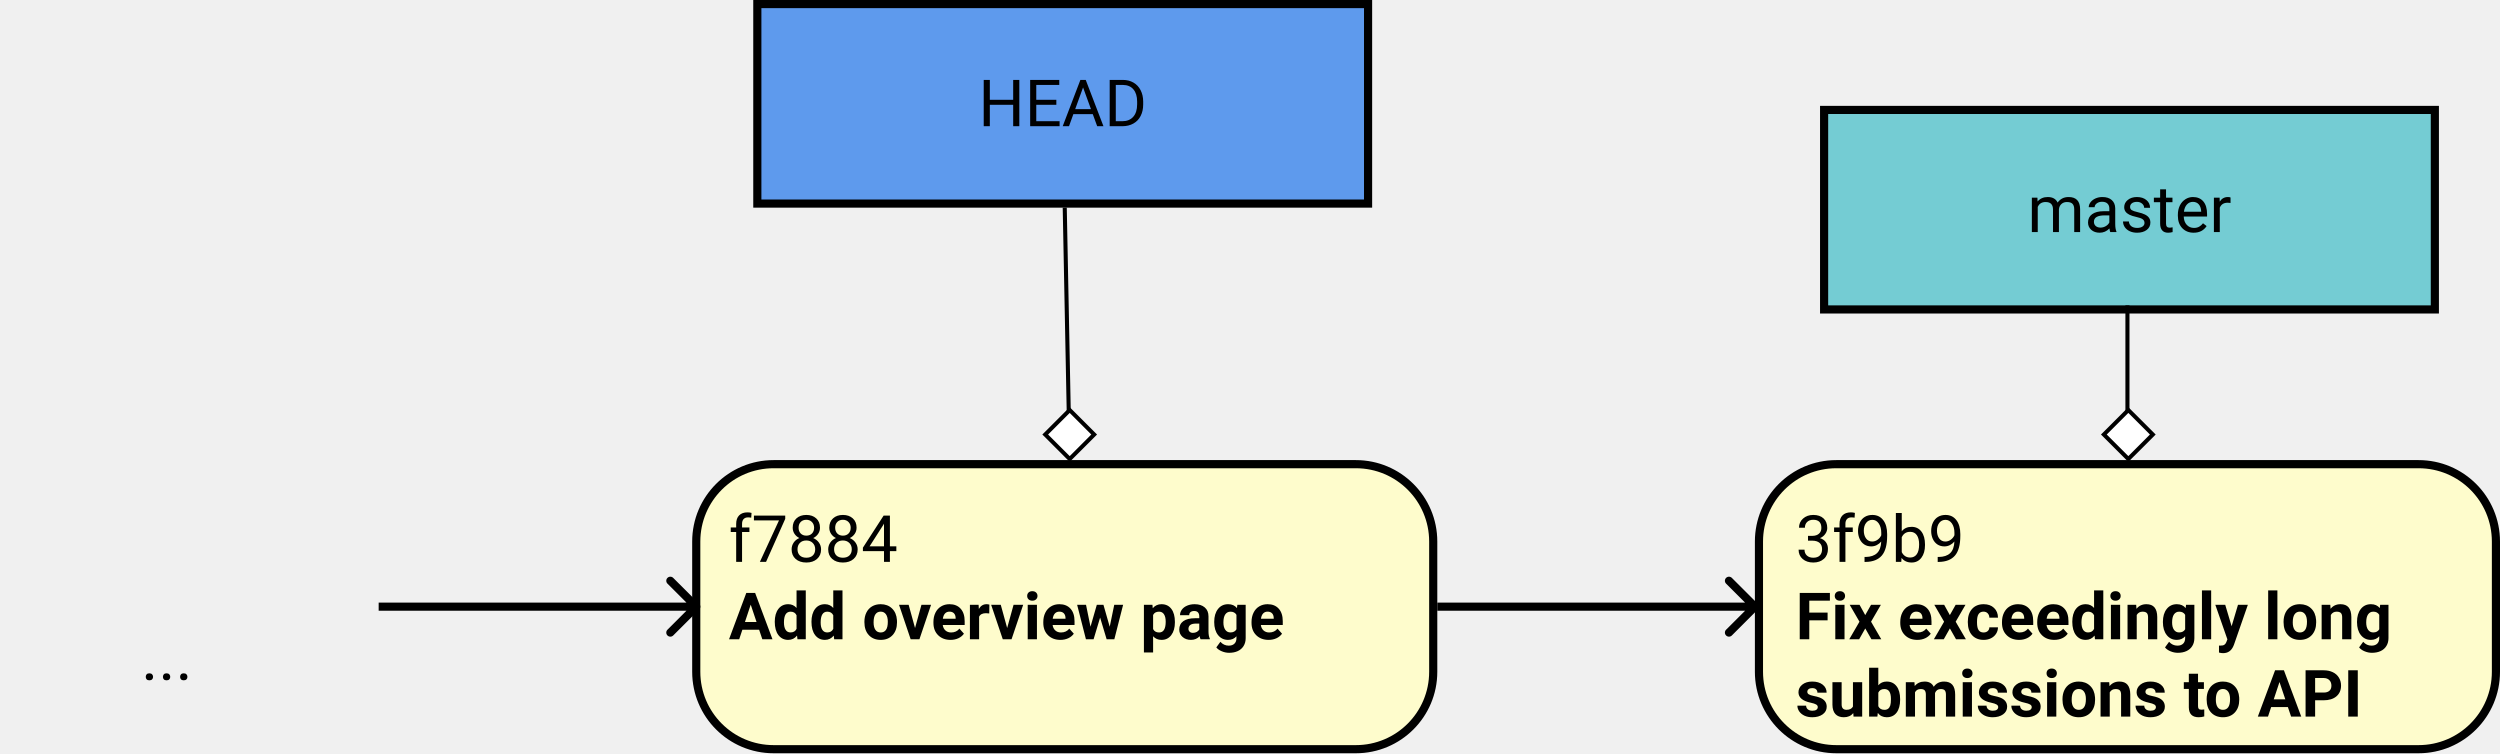
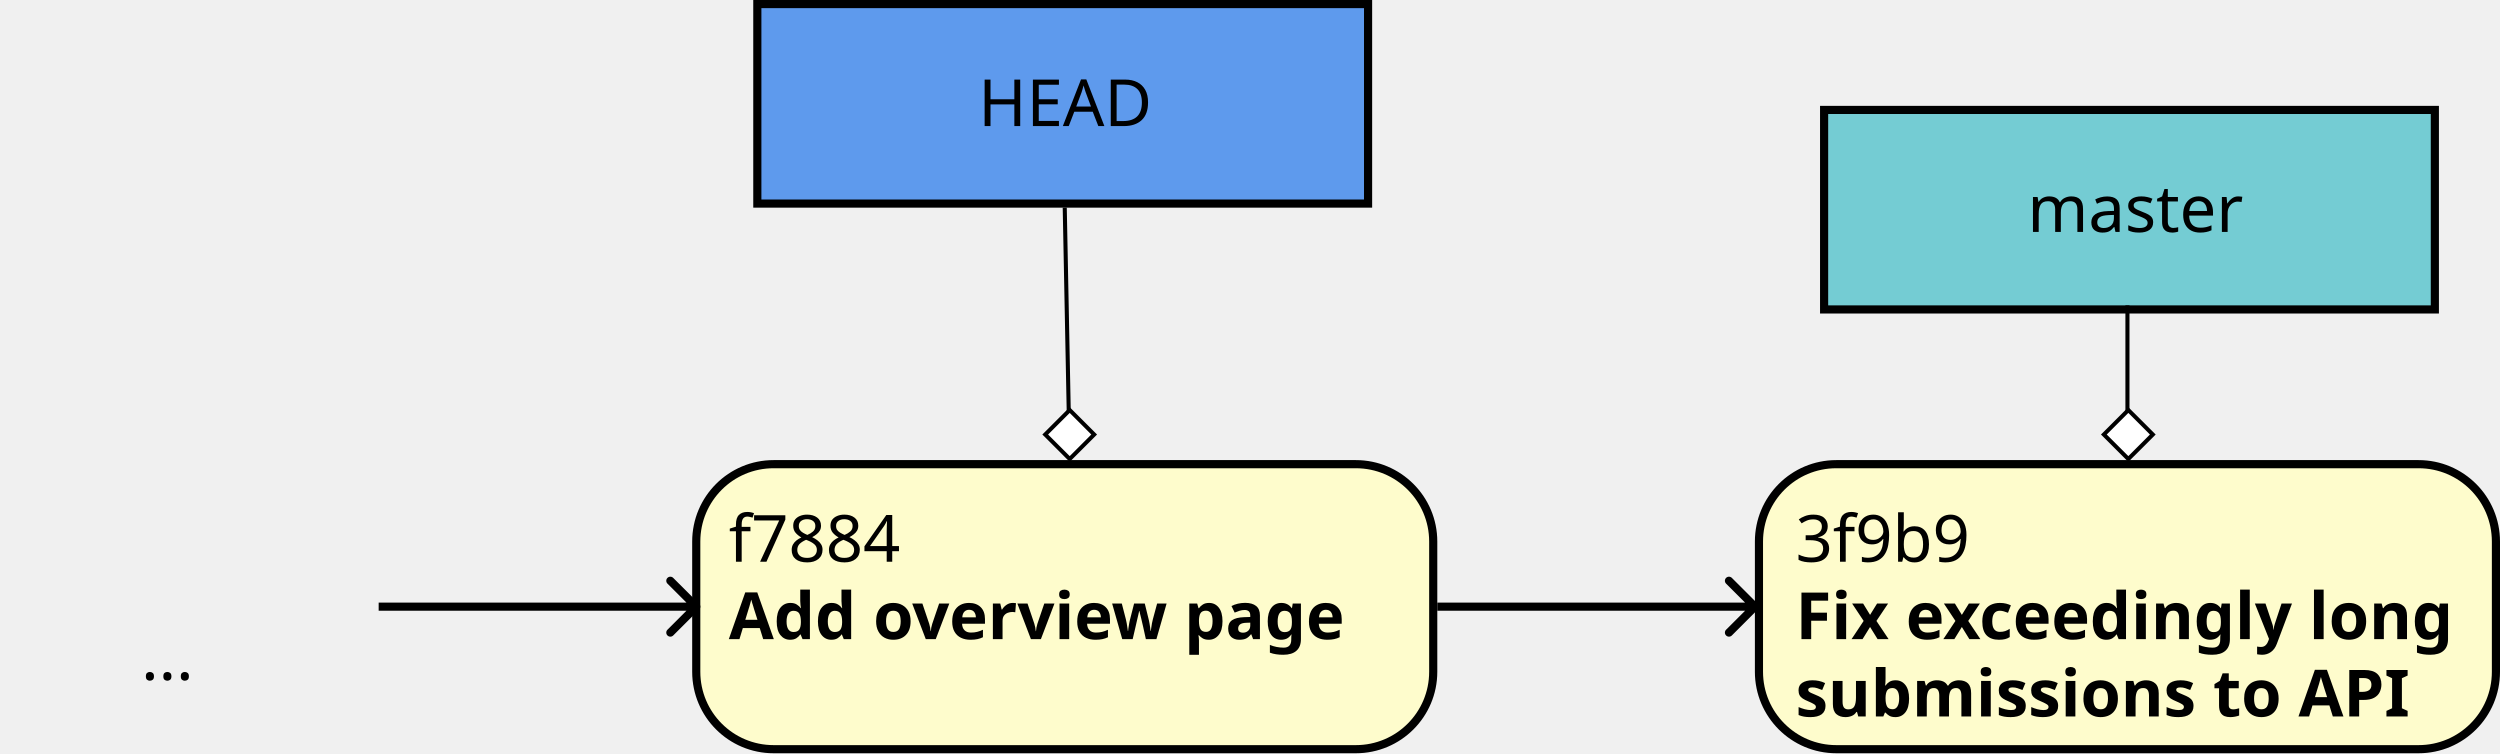
<svg xmlns="http://www.w3.org/2000/svg" width="614" height="185" viewBox="0 0 614 185" fill="none">
  <rect x="171" y="114" width="181" height="70" rx="19" fill="#FEFCCC" stroke="black" stroke-width="2" />
  <rect x="432" y="114" width="181" height="70" rx="19" fill="#FEFCCC" stroke="black" stroke-width="2" />
-   <path d="M180.805 138V130.664H179.469V129.547H180.805V128.68C180.805 127.773 181.047 127.073 181.531 126.578C182.016 126.083 182.701 125.836 183.586 125.836C183.919 125.836 184.25 125.88 184.578 125.969L184.5 127.141C184.255 127.094 183.995 127.07 183.719 127.07C183.25 127.07 182.888 127.208 182.633 127.484C182.378 127.755 182.25 128.146 182.25 128.656V129.547H184.055V130.664H182.25V138H180.805ZM192.852 127.438L188.141 138H186.625L191.32 127.812H185.164V126.625H192.852V127.438ZM201.391 129.594C201.391 130.161 201.24 130.667 200.938 131.109C200.641 131.552 200.237 131.898 199.727 132.148C200.32 132.404 200.789 132.776 201.133 133.266C201.482 133.755 201.656 134.31 201.656 134.93C201.656 135.914 201.323 136.698 200.656 137.281C199.995 137.865 199.122 138.156 198.039 138.156C196.945 138.156 196.068 137.865 195.406 137.281C194.75 136.693 194.422 135.909 194.422 134.93C194.422 134.315 194.589 133.76 194.922 133.266C195.26 132.771 195.727 132.396 196.32 132.141C195.815 131.891 195.417 131.544 195.125 131.102C194.833 130.659 194.688 130.156 194.688 129.594C194.688 128.635 194.995 127.875 195.609 127.312C196.224 126.75 197.034 126.469 198.039 126.469C199.039 126.469 199.846 126.75 200.461 127.312C201.081 127.875 201.391 128.635 201.391 129.594ZM200.211 134.898C200.211 134.263 200.008 133.745 199.602 133.344C199.201 132.943 198.674 132.742 198.023 132.742C197.372 132.742 196.849 132.94 196.453 133.336C196.062 133.732 195.867 134.253 195.867 134.898C195.867 135.544 196.057 136.052 196.438 136.422C196.823 136.792 197.357 136.977 198.039 136.977C198.716 136.977 199.247 136.792 199.633 136.422C200.018 136.047 200.211 135.539 200.211 134.898ZM198.039 127.656C197.471 127.656 197.01 127.833 196.656 128.188C196.307 128.536 196.133 129.013 196.133 129.617C196.133 130.195 196.305 130.664 196.648 131.023C196.997 131.378 197.461 131.555 198.039 131.555C198.617 131.555 199.078 131.378 199.422 131.023C199.771 130.664 199.945 130.195 199.945 129.617C199.945 129.039 199.766 128.568 199.406 128.203C199.047 127.839 198.591 127.656 198.039 127.656ZM210.375 129.594C210.375 130.161 210.224 130.667 209.922 131.109C209.625 131.552 209.221 131.898 208.711 132.148C209.305 132.404 209.773 132.776 210.117 133.266C210.466 133.755 210.641 134.31 210.641 134.93C210.641 135.914 210.307 136.698 209.641 137.281C208.979 137.865 208.107 138.156 207.023 138.156C205.93 138.156 205.052 137.865 204.391 137.281C203.734 136.693 203.406 135.909 203.406 134.93C203.406 134.315 203.573 133.76 203.906 133.266C204.245 132.771 204.711 132.396 205.305 132.141C204.799 131.891 204.401 131.544 204.109 131.102C203.818 130.659 203.672 130.156 203.672 129.594C203.672 128.635 203.979 127.875 204.594 127.312C205.208 126.75 206.018 126.469 207.023 126.469C208.023 126.469 208.831 126.75 209.445 127.312C210.065 127.875 210.375 128.635 210.375 129.594ZM209.195 134.898C209.195 134.263 208.992 133.745 208.586 133.344C208.185 132.943 207.659 132.742 207.008 132.742C206.357 132.742 205.833 132.94 205.438 133.336C205.047 133.732 204.852 134.253 204.852 134.898C204.852 135.544 205.042 136.052 205.422 136.422C205.807 136.792 206.341 136.977 207.023 136.977C207.701 136.977 208.232 136.792 208.617 136.422C209.003 136.047 209.195 135.539 209.195 134.898ZM207.023 127.656C206.456 127.656 205.995 127.833 205.641 128.188C205.292 128.536 205.117 129.013 205.117 129.617C205.117 130.195 205.289 130.664 205.633 131.023C205.982 131.378 206.445 131.555 207.023 131.555C207.602 131.555 208.062 131.378 208.406 131.023C208.755 130.664 208.93 130.195 208.93 129.617C208.93 129.039 208.75 128.568 208.391 128.203C208.031 127.839 207.576 127.656 207.023 127.656ZM218.562 134.18H220.141V135.359H218.562V138H217.109V135.359H211.93V134.508L217.023 126.625H218.562V134.18ZM213.57 134.18H217.109V128.602L216.938 128.914L213.57 134.18ZM186.438 154.656H182.328L181.547 157H179.055L183.289 145.625H185.461L189.719 157H187.227L186.438 154.656ZM182.961 152.758H185.805L184.375 148.5L182.961 152.758ZM190.281 152.711C190.281 151.393 190.576 150.344 191.164 149.562C191.758 148.781 192.568 148.391 193.594 148.391C194.417 148.391 195.096 148.698 195.633 149.312V145H197.898V157H195.859L195.75 156.102C195.188 156.805 194.464 157.156 193.578 157.156C192.583 157.156 191.784 156.766 191.18 155.984C190.581 155.198 190.281 154.107 190.281 152.711ZM192.539 152.875C192.539 153.667 192.677 154.273 192.953 154.695C193.229 155.117 193.63 155.328 194.156 155.328C194.854 155.328 195.346 155.034 195.633 154.445V151.109C195.352 150.521 194.865 150.227 194.172 150.227C193.083 150.227 192.539 151.109 192.539 152.875ZM199.297 152.711C199.297 151.393 199.591 150.344 200.18 149.562C200.773 148.781 201.583 148.391 202.609 148.391C203.432 148.391 204.112 148.698 204.648 149.312V145H206.914V157H204.875L204.766 156.102C204.203 156.805 203.479 157.156 202.594 157.156C201.599 157.156 200.799 156.766 200.195 155.984C199.596 155.198 199.297 154.107 199.297 152.711ZM201.555 152.875C201.555 153.667 201.693 154.273 201.969 154.695C202.245 155.117 202.646 155.328 203.172 155.328C203.87 155.328 204.362 155.034 204.648 154.445V151.109C204.367 150.521 203.88 150.227 203.188 150.227C202.099 150.227 201.555 151.109 201.555 152.875ZM212.297 152.695C212.297 151.857 212.458 151.109 212.781 150.453C213.104 149.797 213.568 149.289 214.172 148.93C214.781 148.57 215.487 148.391 216.289 148.391C217.43 148.391 218.359 148.74 219.078 149.438C219.802 150.135 220.206 151.083 220.289 152.281L220.305 152.859C220.305 154.156 219.943 155.198 219.219 155.984C218.495 156.766 217.523 157.156 216.305 157.156C215.086 157.156 214.112 156.766 213.383 155.984C212.659 155.203 212.297 154.141 212.297 152.797V152.695ZM214.555 152.859C214.555 153.661 214.706 154.276 215.008 154.703C215.31 155.125 215.742 155.336 216.305 155.336C216.852 155.336 217.279 155.128 217.586 154.711C217.893 154.289 218.047 153.617 218.047 152.695C218.047 151.909 217.893 151.299 217.586 150.867C217.279 150.435 216.846 150.219 216.289 150.219C215.737 150.219 215.31 150.435 215.008 150.867C214.706 151.294 214.555 151.958 214.555 152.859ZM224.734 154.242L226.305 148.547H228.664L225.812 157H223.656L220.805 148.547H223.164L224.734 154.242ZM233.445 157.156C232.206 157.156 231.195 156.776 230.414 156.016C229.638 155.255 229.25 154.242 229.25 152.977V152.758C229.25 151.909 229.414 151.151 229.742 150.484C230.07 149.812 230.534 149.297 231.133 148.938C231.737 148.573 232.424 148.391 233.195 148.391C234.352 148.391 235.26 148.755 235.922 149.484C236.589 150.214 236.922 151.247 236.922 152.586V153.508H231.539C231.612 154.06 231.831 154.503 232.195 154.836C232.565 155.169 233.031 155.336 233.594 155.336C234.464 155.336 235.143 155.021 235.633 154.391L236.742 155.633C236.404 156.112 235.945 156.487 235.367 156.758C234.789 157.023 234.148 157.156 233.445 157.156ZM233.188 150.219C232.74 150.219 232.375 150.37 232.094 150.672C231.818 150.974 231.641 151.406 231.562 151.969H234.703V151.789C234.693 151.289 234.557 150.904 234.297 150.633C234.036 150.357 233.667 150.219 233.188 150.219ZM242.961 150.664C242.654 150.622 242.383 150.602 242.148 150.602C241.294 150.602 240.734 150.891 240.469 151.469V157H238.211V148.547H240.344L240.406 149.555C240.859 148.779 241.487 148.391 242.289 148.391C242.539 148.391 242.773 148.424 242.992 148.492L242.961 150.664ZM247.359 154.242L248.93 148.547H251.289L248.438 157H246.281L243.43 148.547H245.789L247.359 154.242ZM254.672 157H252.406V148.547H254.672V157ZM252.273 146.359C252.273 146.021 252.385 145.742 252.609 145.523C252.839 145.305 253.148 145.195 253.539 145.195C253.924 145.195 254.232 145.305 254.461 145.523C254.69 145.742 254.805 146.021 254.805 146.359C254.805 146.703 254.688 146.984 254.453 147.203C254.224 147.422 253.919 147.531 253.539 147.531C253.159 147.531 252.852 147.422 252.617 147.203C252.388 146.984 252.273 146.703 252.273 146.359ZM260.43 157.156C259.19 157.156 258.18 156.776 257.398 156.016C256.622 155.255 256.234 154.242 256.234 152.977V152.758C256.234 151.909 256.398 151.151 256.727 150.484C257.055 149.812 257.518 149.297 258.117 148.938C258.721 148.573 259.409 148.391 260.18 148.391C261.336 148.391 262.245 148.755 262.906 149.484C263.573 150.214 263.906 151.247 263.906 152.586V153.508H258.523C258.596 154.06 258.815 154.503 259.18 154.836C259.549 155.169 260.016 155.336 260.578 155.336C261.448 155.336 262.128 155.021 262.617 154.391L263.727 155.633C263.388 156.112 262.93 156.487 262.352 156.758C261.773 157.023 261.133 157.156 260.43 157.156ZM260.172 150.219C259.724 150.219 259.359 150.37 259.078 150.672C258.802 150.974 258.625 151.406 258.547 151.969H261.688V151.789C261.677 151.289 261.542 150.904 261.281 150.633C261.021 150.357 260.651 150.219 260.172 150.219ZM272.547 153.93L273.656 148.547H275.836L273.68 157H271.789L270.188 151.68L268.586 157H266.703L264.547 148.547H266.727L267.828 153.922L269.375 148.547H271.008L272.547 153.93ZM288.555 152.852C288.555 154.154 288.258 155.198 287.664 155.984C287.076 156.766 286.279 157.156 285.273 157.156C284.419 157.156 283.729 156.859 283.203 156.266V160.25H280.945V148.547H283.039L283.117 149.375C283.664 148.719 284.378 148.391 285.258 148.391C286.299 148.391 287.109 148.776 287.688 149.547C288.266 150.318 288.555 151.38 288.555 152.734V152.852ZM286.297 152.688C286.297 151.901 286.156 151.294 285.875 150.867C285.599 150.44 285.195 150.227 284.664 150.227C283.956 150.227 283.469 150.497 283.203 151.039V154.5C283.479 155.057 283.971 155.336 284.68 155.336C285.758 155.336 286.297 154.453 286.297 152.688ZM294.859 157C294.755 156.797 294.68 156.544 294.633 156.242C294.086 156.852 293.375 157.156 292.5 157.156C291.672 157.156 290.984 156.917 290.438 156.438C289.896 155.958 289.625 155.354 289.625 154.625C289.625 153.729 289.956 153.042 290.617 152.562C291.284 152.083 292.245 151.841 293.5 151.836H294.539V151.352C294.539 150.961 294.438 150.648 294.234 150.414C294.036 150.18 293.721 150.062 293.289 150.062C292.909 150.062 292.609 150.154 292.391 150.336C292.177 150.518 292.07 150.768 292.07 151.086H289.812C289.812 150.596 289.964 150.143 290.266 149.727C290.568 149.31 290.995 148.984 291.547 148.75C292.099 148.51 292.719 148.391 293.406 148.391C294.448 148.391 295.273 148.654 295.883 149.18C296.497 149.701 296.805 150.435 296.805 151.383V155.047C296.81 155.849 296.922 156.456 297.141 156.867V157H294.859ZM292.992 155.43C293.326 155.43 293.633 155.357 293.914 155.211C294.195 155.06 294.404 154.859 294.539 154.609V153.156H293.695C292.565 153.156 291.964 153.547 291.891 154.328L291.883 154.461C291.883 154.742 291.982 154.974 292.18 155.156C292.378 155.339 292.648 155.43 292.992 155.43ZM298.211 152.711C298.211 151.414 298.518 150.37 299.133 149.578C299.753 148.786 300.586 148.391 301.633 148.391C302.56 148.391 303.281 148.708 303.797 149.344L303.891 148.547H305.938V156.719C305.938 157.458 305.768 158.102 305.43 158.648C305.096 159.195 304.625 159.612 304.016 159.898C303.406 160.185 302.693 160.328 301.875 160.328C301.255 160.328 300.651 160.203 300.062 159.953C299.474 159.708 299.029 159.391 298.727 159L299.727 157.625C300.289 158.255 300.971 158.57 301.773 158.57C302.372 158.57 302.839 158.409 303.172 158.086C303.505 157.768 303.672 157.315 303.672 156.727V156.273C303.151 156.862 302.466 157.156 301.617 157.156C300.602 157.156 299.779 156.76 299.148 155.969C298.523 155.172 298.211 154.117 298.211 152.805V152.711ZM300.469 152.875C300.469 153.641 300.622 154.242 300.93 154.68C301.237 155.112 301.659 155.328 302.195 155.328C302.883 155.328 303.375 155.07 303.672 154.555V151C303.37 150.484 302.883 150.227 302.211 150.227C301.669 150.227 301.242 150.448 300.93 150.891C300.622 151.333 300.469 151.995 300.469 152.875ZM311.57 157.156C310.331 157.156 309.32 156.776 308.539 156.016C307.763 155.255 307.375 154.242 307.375 152.977V152.758C307.375 151.909 307.539 151.151 307.867 150.484C308.195 149.812 308.659 149.297 309.258 148.938C309.862 148.573 310.549 148.391 311.32 148.391C312.477 148.391 313.385 148.755 314.047 149.484C314.714 150.214 315.047 151.247 315.047 152.586V153.508H309.664C309.737 154.06 309.956 154.503 310.32 154.836C310.69 155.169 311.156 155.336 311.719 155.336C312.589 155.336 313.268 155.021 313.758 154.391L314.867 155.633C314.529 156.112 314.07 156.487 313.492 156.758C312.914 157.023 312.273 157.156 311.57 157.156ZM311.312 150.219C310.865 150.219 310.5 150.37 310.219 150.672C309.943 150.974 309.766 151.406 309.688 151.969H312.828V151.789C312.818 151.289 312.682 150.904 312.422 150.633C312.161 150.357 311.792 150.219 311.312 150.219Z" fill="black" />
-   <path d="M444.047 131.609H445.133C445.815 131.599 446.352 131.419 446.742 131.07C447.133 130.721 447.328 130.25 447.328 129.656C447.328 128.323 446.664 127.656 445.336 127.656C444.711 127.656 444.211 127.836 443.836 128.195C443.466 128.549 443.281 129.021 443.281 129.609H441.836C441.836 128.708 442.164 127.961 442.82 127.367C443.482 126.768 444.32 126.469 445.336 126.469C446.409 126.469 447.25 126.753 447.859 127.32C448.469 127.888 448.773 128.677 448.773 129.688C448.773 130.182 448.612 130.661 448.289 131.125C447.971 131.589 447.536 131.935 446.984 132.164C447.609 132.362 448.091 132.69 448.43 133.148C448.773 133.607 448.945 134.167 448.945 134.828C448.945 135.849 448.612 136.659 447.945 137.258C447.279 137.857 446.411 138.156 445.344 138.156C444.276 138.156 443.406 137.867 442.734 137.289C442.068 136.711 441.734 135.948 441.734 135H443.188C443.188 135.599 443.383 136.078 443.773 136.438C444.164 136.797 444.688 136.977 445.344 136.977C446.042 136.977 446.576 136.794 446.945 136.43C447.315 136.065 447.5 135.542 447.5 134.859C447.5 134.198 447.297 133.69 446.891 133.336C446.484 132.982 445.898 132.799 445.133 132.789H444.047V131.609ZM451.789 138V130.664H450.453V129.547H451.789V128.68C451.789 127.773 452.031 127.073 452.516 126.578C453 126.083 453.685 125.836 454.57 125.836C454.904 125.836 455.234 125.88 455.562 125.969L455.484 127.141C455.24 127.094 454.979 127.07 454.703 127.07C454.234 127.07 453.872 127.208 453.617 127.484C453.362 127.755 453.234 128.146 453.234 128.656V129.547H455.039V130.664H453.234V138H451.789ZM462.031 133C461.729 133.359 461.367 133.648 460.945 133.867C460.529 134.086 460.07 134.195 459.57 134.195C458.914 134.195 458.341 134.034 457.852 133.711C457.367 133.388 456.992 132.935 456.727 132.352C456.461 131.763 456.328 131.115 456.328 130.406C456.328 129.646 456.471 128.961 456.758 128.352C457.049 127.742 457.461 127.276 457.992 126.953C458.523 126.63 459.143 126.469 459.852 126.469C460.977 126.469 461.862 126.891 462.508 127.734C463.159 128.573 463.484 129.719 463.484 131.172V131.594C463.484 133.807 463.047 135.424 462.172 136.445C461.297 137.461 459.977 137.982 458.211 138.008H457.93V136.789H458.234C459.427 136.768 460.344 136.458 460.984 135.859C461.625 135.255 461.974 134.302 462.031 133ZM459.805 133C460.289 133 460.734 132.852 461.141 132.555C461.552 132.258 461.852 131.891 462.039 131.453V130.875C462.039 129.927 461.833 129.156 461.422 128.562C461.01 127.969 460.49 127.672 459.859 127.672C459.224 127.672 458.714 127.917 458.328 128.406C457.943 128.891 457.75 129.531 457.75 130.328C457.75 131.104 457.935 131.745 458.305 132.25C458.68 132.75 459.18 133 459.805 133ZM472.781 133.867C472.781 135.159 472.484 136.198 471.891 136.984C471.297 137.766 470.5 138.156 469.5 138.156C468.432 138.156 467.607 137.779 467.023 137.023L466.953 138H465.625V126H467.07V130.477C467.654 129.753 468.458 129.391 469.484 129.391C470.51 129.391 471.315 129.779 471.898 130.555C472.487 131.331 472.781 132.393 472.781 133.742V133.867ZM471.336 133.703C471.336 132.719 471.146 131.958 470.766 131.422C470.385 130.885 469.839 130.617 469.125 130.617C468.172 130.617 467.487 131.06 467.07 131.945V135.602C467.513 136.487 468.203 136.93 469.141 136.93C469.833 136.93 470.372 136.661 470.758 136.125C471.143 135.589 471.336 134.781 471.336 133.703ZM480 133C479.698 133.359 479.336 133.648 478.914 133.867C478.497 134.086 478.039 134.195 477.539 134.195C476.883 134.195 476.31 134.034 475.82 133.711C475.336 133.388 474.961 132.935 474.695 132.352C474.43 131.763 474.297 131.115 474.297 130.406C474.297 129.646 474.44 128.961 474.727 128.352C475.018 127.742 475.43 127.276 475.961 126.953C476.492 126.63 477.112 126.469 477.82 126.469C478.945 126.469 479.831 126.891 480.477 127.734C481.128 128.573 481.453 129.719 481.453 131.172V131.594C481.453 133.807 481.016 135.424 480.141 136.445C479.266 137.461 477.945 137.982 476.18 138.008H475.898V136.789H476.203C477.396 136.768 478.312 136.458 478.953 135.859C479.594 135.255 479.943 134.302 480 133ZM477.773 133C478.258 133 478.703 132.852 479.109 132.555C479.521 132.258 479.82 131.891 480.008 131.453V130.875C480.008 129.927 479.802 129.156 479.391 128.562C478.979 127.969 478.458 127.672 477.828 127.672C477.193 127.672 476.682 127.917 476.297 128.406C475.911 128.891 475.719 129.531 475.719 130.328C475.719 131.104 475.904 131.745 476.273 132.25C476.648 132.75 477.148 133 477.773 133ZM448.859 152.352H444.359V157H442.016V145.625H449.422V147.523H444.359V150.461H448.859V152.352ZM453.016 157H450.75V148.547H453.016V157ZM450.617 146.359C450.617 146.021 450.729 145.742 450.953 145.523C451.182 145.305 451.492 145.195 451.883 145.195C452.268 145.195 452.576 145.305 452.805 145.523C453.034 145.742 453.148 146.021 453.148 146.359C453.148 146.703 453.031 146.984 452.797 147.203C452.568 147.422 452.263 147.531 451.883 147.531C451.503 147.531 451.195 147.422 450.961 147.203C450.732 146.984 450.617 146.703 450.617 146.359ZM458.102 151.07L459.523 148.547H461.938L459.531 152.688L462.039 157H459.617L458.109 154.344L456.609 157H454.18L456.688 152.688L454.289 148.547H456.711L458.102 151.07ZM470.898 157.156C469.659 157.156 468.648 156.776 467.867 156.016C467.091 155.255 466.703 154.242 466.703 152.977V152.758C466.703 151.909 466.867 151.151 467.195 150.484C467.523 149.812 467.987 149.297 468.586 148.938C469.19 148.573 469.878 148.391 470.648 148.391C471.805 148.391 472.714 148.755 473.375 149.484C474.042 150.214 474.375 151.247 474.375 152.586V153.508H468.992C469.065 154.06 469.284 154.503 469.648 154.836C470.018 155.169 470.484 155.336 471.047 155.336C471.917 155.336 472.596 155.021 473.086 154.391L474.195 155.633C473.857 156.112 473.398 156.487 472.82 156.758C472.242 157.023 471.602 157.156 470.898 157.156ZM470.641 150.219C470.193 150.219 469.828 150.37 469.547 150.672C469.271 150.974 469.094 151.406 469.016 151.969H472.156V151.789C472.146 151.289 472.01 150.904 471.75 150.633C471.49 150.357 471.12 150.219 470.641 150.219ZM478.883 151.07L480.305 148.547H482.719L480.312 152.688L482.82 157H480.398L478.891 154.344L477.391 157H474.961L477.469 152.688L475.07 148.547H477.492L478.883 151.07ZM487.164 155.336C487.581 155.336 487.919 155.221 488.18 154.992C488.44 154.763 488.576 154.458 488.586 154.078H490.703C490.698 154.651 490.542 155.177 490.234 155.656C489.927 156.13 489.505 156.5 488.969 156.766C488.438 157.026 487.849 157.156 487.203 157.156C485.995 157.156 485.042 156.773 484.344 156.008C483.646 155.237 483.297 154.174 483.297 152.82V152.672C483.297 151.37 483.643 150.331 484.336 149.555C485.029 148.779 485.979 148.391 487.188 148.391C488.245 148.391 489.091 148.693 489.727 149.297C490.367 149.896 490.693 150.695 490.703 151.695H488.586C488.576 151.258 488.44 150.904 488.18 150.633C487.919 150.357 487.576 150.219 487.148 150.219C486.622 150.219 486.224 150.411 485.953 150.797C485.688 151.177 485.555 151.797 485.555 152.656V152.891C485.555 153.76 485.688 154.385 485.953 154.766C486.219 155.146 486.622 155.336 487.164 155.336ZM495.883 157.156C494.643 157.156 493.633 156.776 492.852 156.016C492.076 155.255 491.688 154.242 491.688 152.977V152.758C491.688 151.909 491.852 151.151 492.18 150.484C492.508 149.812 492.971 149.297 493.57 148.938C494.174 148.573 494.862 148.391 495.633 148.391C496.789 148.391 497.698 148.755 498.359 149.484C499.026 150.214 499.359 151.247 499.359 152.586V153.508H493.977C494.049 154.06 494.268 154.503 494.633 154.836C495.003 155.169 495.469 155.336 496.031 155.336C496.901 155.336 497.581 155.021 498.07 154.391L499.18 155.633C498.841 156.112 498.383 156.487 497.805 156.758C497.227 157.023 496.586 157.156 495.883 157.156ZM495.625 150.219C495.177 150.219 494.812 150.37 494.531 150.672C494.255 150.974 494.078 151.406 494 151.969H497.141V151.789C497.13 151.289 496.995 150.904 496.734 150.633C496.474 150.357 496.104 150.219 495.625 150.219ZM504.539 157.156C503.299 157.156 502.289 156.776 501.508 156.016C500.732 155.255 500.344 154.242 500.344 152.977V152.758C500.344 151.909 500.508 151.151 500.836 150.484C501.164 149.812 501.628 149.297 502.227 148.938C502.831 148.573 503.518 148.391 504.289 148.391C505.445 148.391 506.354 148.755 507.016 149.484C507.682 150.214 508.016 151.247 508.016 152.586V153.508H502.633C502.706 154.06 502.924 154.503 503.289 154.836C503.659 155.169 504.125 155.336 504.688 155.336C505.557 155.336 506.237 155.021 506.727 154.391L507.836 155.633C507.497 156.112 507.039 156.487 506.461 156.758C505.883 157.023 505.242 157.156 504.539 157.156ZM504.281 150.219C503.833 150.219 503.469 150.37 503.188 150.672C502.911 150.974 502.734 151.406 502.656 151.969H505.797V151.789C505.786 151.289 505.651 150.904 505.391 150.633C505.13 150.357 504.76 150.219 504.281 150.219ZM508.953 152.711C508.953 151.393 509.247 150.344 509.836 149.562C510.43 148.781 511.24 148.391 512.266 148.391C513.089 148.391 513.768 148.698 514.305 149.312V145H516.57V157H514.531L514.422 156.102C513.859 156.805 513.135 157.156 512.25 157.156C511.255 157.156 510.456 156.766 509.852 155.984C509.253 155.198 508.953 154.107 508.953 152.711ZM511.211 152.875C511.211 153.667 511.349 154.273 511.625 154.695C511.901 155.117 512.302 155.328 512.828 155.328C513.526 155.328 514.018 155.034 514.305 154.445V151.109C514.023 150.521 513.536 150.227 512.844 150.227C511.755 150.227 511.211 151.109 511.211 152.875ZM520.703 157H518.438V148.547H520.703V157ZM518.305 146.359C518.305 146.021 518.417 145.742 518.641 145.523C518.87 145.305 519.18 145.195 519.57 145.195C519.956 145.195 520.263 145.305 520.492 145.523C520.721 145.742 520.836 146.021 520.836 146.359C520.836 146.703 520.719 146.984 520.484 147.203C520.255 147.422 519.951 147.531 519.57 147.531C519.19 147.531 518.883 147.422 518.648 147.203C518.419 146.984 518.305 146.703 518.305 146.359ZM524.648 148.547L524.719 149.523C525.323 148.768 526.133 148.391 527.148 148.391C528.044 148.391 528.711 148.654 529.148 149.18C529.586 149.706 529.81 150.492 529.82 151.539V157H527.562V151.594C527.562 151.115 527.458 150.768 527.25 150.555C527.042 150.336 526.695 150.227 526.211 150.227C525.576 150.227 525.099 150.497 524.781 151.039V157H522.523V148.547H524.648ZM531.211 152.711C531.211 151.414 531.518 150.37 532.133 149.578C532.753 148.786 533.586 148.391 534.633 148.391C535.56 148.391 536.281 148.708 536.797 149.344L536.891 148.547H538.938V156.719C538.938 157.458 538.768 158.102 538.43 158.648C538.096 159.195 537.625 159.612 537.016 159.898C536.406 160.185 535.693 160.328 534.875 160.328C534.255 160.328 533.651 160.203 533.062 159.953C532.474 159.708 532.029 159.391 531.727 159L532.727 157.625C533.289 158.255 533.971 158.57 534.773 158.57C535.372 158.57 535.839 158.409 536.172 158.086C536.505 157.768 536.672 157.315 536.672 156.727V156.273C536.151 156.862 535.466 157.156 534.617 157.156C533.602 157.156 532.779 156.76 532.148 155.969C531.523 155.172 531.211 154.117 531.211 152.805V152.711ZM533.469 152.875C533.469 153.641 533.622 154.242 533.93 154.68C534.237 155.112 534.659 155.328 535.195 155.328C535.883 155.328 536.375 155.07 536.672 154.555V151C536.37 150.484 535.883 150.227 535.211 150.227C534.669 150.227 534.242 150.448 533.93 150.891C533.622 151.333 533.469 151.995 533.469 152.875ZM543.062 157H540.797V145H543.062V157ZM548.086 153.805L549.648 148.547H552.07L548.672 158.312L548.484 158.758C547.979 159.862 547.146 160.414 545.984 160.414C545.656 160.414 545.323 160.365 544.984 160.266V158.555L545.328 158.562C545.755 158.562 546.073 158.497 546.281 158.367C546.495 158.237 546.661 158.021 546.781 157.719L547.047 157.023L544.086 148.547H546.516L548.086 153.805ZM559.328 157H557.062V145H559.328V157ZM560.844 152.695C560.844 151.857 561.005 151.109 561.328 150.453C561.651 149.797 562.115 149.289 562.719 148.93C563.328 148.57 564.034 148.391 564.836 148.391C565.977 148.391 566.906 148.74 567.625 149.438C568.349 150.135 568.753 151.083 568.836 152.281L568.852 152.859C568.852 154.156 568.49 155.198 567.766 155.984C567.042 156.766 566.07 157.156 564.852 157.156C563.633 157.156 562.659 156.766 561.93 155.984C561.206 155.203 560.844 154.141 560.844 152.797V152.695ZM563.102 152.859C563.102 153.661 563.253 154.276 563.555 154.703C563.857 155.125 564.289 155.336 564.852 155.336C565.398 155.336 565.826 155.128 566.133 154.711C566.44 154.289 566.594 153.617 566.594 152.695C566.594 151.909 566.44 151.299 566.133 150.867C565.826 150.435 565.393 150.219 564.836 150.219C564.284 150.219 563.857 150.435 563.555 150.867C563.253 151.294 563.102 151.958 563.102 152.859ZM572.32 148.547L572.391 149.523C572.995 148.768 573.805 148.391 574.82 148.391C575.716 148.391 576.383 148.654 576.82 149.18C577.258 149.706 577.482 150.492 577.492 151.539V157H575.234V151.594C575.234 151.115 575.13 150.768 574.922 150.555C574.714 150.336 574.367 150.227 573.883 150.227C573.247 150.227 572.771 150.497 572.453 151.039V157H570.195V148.547H572.32ZM578.883 152.711C578.883 151.414 579.19 150.37 579.805 149.578C580.424 148.786 581.258 148.391 582.305 148.391C583.232 148.391 583.953 148.708 584.469 149.344L584.562 148.547H586.609V156.719C586.609 157.458 586.44 158.102 586.102 158.648C585.768 159.195 585.297 159.612 584.688 159.898C584.078 160.185 583.365 160.328 582.547 160.328C581.927 160.328 581.323 160.203 580.734 159.953C580.146 159.708 579.701 159.391 579.398 159L580.398 157.625C580.961 158.255 581.643 158.57 582.445 158.57C583.044 158.57 583.51 158.409 583.844 158.086C584.177 157.768 584.344 157.315 584.344 156.727V156.273C583.823 156.862 583.138 157.156 582.289 157.156C581.273 157.156 580.451 156.76 579.82 155.969C579.195 155.172 578.883 154.117 578.883 152.805V152.711ZM581.141 152.875C581.141 153.641 581.294 154.242 581.602 154.68C581.909 155.112 582.331 155.328 582.867 155.328C583.555 155.328 584.047 155.07 584.344 154.555V151C584.042 150.484 583.555 150.227 582.883 150.227C582.341 150.227 581.914 150.448 581.602 150.891C581.294 151.333 581.141 151.995 581.141 152.875ZM446.445 173.664C446.445 173.388 446.307 173.172 446.031 173.016C445.76 172.854 445.323 172.711 444.719 172.586C442.708 172.164 441.703 171.31 441.703 170.023C441.703 169.273 442.013 168.648 442.633 168.148C443.258 167.643 444.073 167.391 445.078 167.391C446.151 167.391 447.008 167.643 447.648 168.148C448.294 168.654 448.617 169.31 448.617 170.117H446.359C446.359 169.794 446.255 169.529 446.047 169.32C445.839 169.107 445.513 169 445.07 169C444.69 169 444.396 169.086 444.188 169.258C443.979 169.43 443.875 169.648 443.875 169.914C443.875 170.164 443.992 170.367 444.227 170.523C444.466 170.674 444.867 170.807 445.43 170.922C445.992 171.031 446.466 171.156 446.852 171.297C448.044 171.734 448.641 172.492 448.641 173.57C448.641 174.341 448.31 174.966 447.648 175.445C446.987 175.919 446.133 176.156 445.086 176.156C444.378 176.156 443.747 176.031 443.195 175.781C442.648 175.526 442.219 175.18 441.906 174.742C441.594 174.299 441.438 173.823 441.438 173.312H443.578C443.599 173.714 443.747 174.021 444.023 174.234C444.299 174.448 444.669 174.555 445.133 174.555C445.565 174.555 445.891 174.474 446.109 174.312C446.333 174.146 446.445 173.93 446.445 173.664ZM455.164 175.141C454.607 175.818 453.836 176.156 452.852 176.156C451.945 176.156 451.253 175.896 450.773 175.375C450.299 174.854 450.057 174.091 450.047 173.086V167.547H452.305V173.008C452.305 173.888 452.706 174.328 453.508 174.328C454.273 174.328 454.799 174.062 455.086 173.531V167.547H457.352V176H455.227L455.164 175.141ZM466.672 171.852C466.672 173.206 466.383 174.263 465.805 175.023C465.227 175.779 464.419 176.156 463.383 176.156C462.466 176.156 461.734 175.805 461.188 175.102L461.086 176H459.055V164H461.312V168.305C461.833 167.695 462.518 167.391 463.367 167.391C464.398 167.391 465.206 167.771 465.789 168.531C466.378 169.286 466.672 170.352 466.672 171.727V171.852ZM464.414 171.688C464.414 170.833 464.279 170.211 464.008 169.82C463.737 169.424 463.333 169.227 462.797 169.227C462.078 169.227 461.583 169.521 461.312 170.109V173.445C461.589 174.039 462.089 174.336 462.812 174.336C463.542 174.336 464.021 173.977 464.25 173.258C464.359 172.914 464.414 172.391 464.414 171.688ZM470.188 167.547L470.258 168.492C470.857 167.758 471.667 167.391 472.688 167.391C473.776 167.391 474.523 167.82 474.93 168.68C475.523 167.82 476.37 167.391 477.469 167.391C478.385 167.391 479.068 167.659 479.516 168.195C479.964 168.727 480.188 169.529 480.188 170.602V176H477.922V170.609C477.922 170.13 477.828 169.781 477.641 169.562C477.453 169.339 477.122 169.227 476.648 169.227C475.971 169.227 475.503 169.549 475.242 170.195L475.25 176H472.992V170.617C472.992 170.128 472.896 169.773 472.703 169.555C472.51 169.336 472.182 169.227 471.719 169.227C471.078 169.227 470.615 169.492 470.328 170.023V176H468.07V167.547H470.188ZM484.312 176H482.047V167.547H484.312V176ZM481.914 165.359C481.914 165.021 482.026 164.742 482.25 164.523C482.479 164.305 482.789 164.195 483.18 164.195C483.565 164.195 483.872 164.305 484.102 164.523C484.331 164.742 484.445 165.021 484.445 165.359C484.445 165.703 484.328 165.984 484.094 166.203C483.865 166.422 483.56 166.531 483.18 166.531C482.799 166.531 482.492 166.422 482.258 166.203C482.029 165.984 481.914 165.703 481.914 165.359ZM490.758 173.664C490.758 173.388 490.62 173.172 490.344 173.016C490.073 172.854 489.635 172.711 489.031 172.586C487.021 172.164 486.016 171.31 486.016 170.023C486.016 169.273 486.326 168.648 486.945 168.148C487.57 167.643 488.385 167.391 489.391 167.391C490.464 167.391 491.32 167.643 491.961 168.148C492.607 168.654 492.93 169.31 492.93 170.117H490.672C490.672 169.794 490.568 169.529 490.359 169.32C490.151 169.107 489.826 169 489.383 169C489.003 169 488.708 169.086 488.5 169.258C488.292 169.43 488.188 169.648 488.188 169.914C488.188 170.164 488.305 170.367 488.539 170.523C488.779 170.674 489.18 170.807 489.742 170.922C490.305 171.031 490.779 171.156 491.164 171.297C492.357 171.734 492.953 172.492 492.953 173.57C492.953 174.341 492.622 174.966 491.961 175.445C491.299 175.919 490.445 176.156 489.398 176.156C488.69 176.156 488.06 176.031 487.508 175.781C486.961 175.526 486.531 175.18 486.219 174.742C485.906 174.299 485.75 173.823 485.75 173.312H487.891C487.911 173.714 488.06 174.021 488.336 174.234C488.612 174.448 488.982 174.555 489.445 174.555C489.878 174.555 490.203 174.474 490.422 174.312C490.646 174.146 490.758 173.93 490.758 173.664ZM498.992 173.664C498.992 173.388 498.854 173.172 498.578 173.016C498.307 172.854 497.87 172.711 497.266 172.586C495.255 172.164 494.25 171.31 494.25 170.023C494.25 169.273 494.56 168.648 495.18 168.148C495.805 167.643 496.62 167.391 497.625 167.391C498.698 167.391 499.555 167.643 500.195 168.148C500.841 168.654 501.164 169.31 501.164 170.117H498.906C498.906 169.794 498.802 169.529 498.594 169.32C498.385 169.107 498.06 169 497.617 169C497.237 169 496.943 169.086 496.734 169.258C496.526 169.43 496.422 169.648 496.422 169.914C496.422 170.164 496.539 170.367 496.773 170.523C497.013 170.674 497.414 170.807 497.977 170.922C498.539 171.031 499.013 171.156 499.398 171.297C500.591 171.734 501.188 172.492 501.188 173.57C501.188 174.341 500.857 174.966 500.195 175.445C499.534 175.919 498.68 176.156 497.633 176.156C496.924 176.156 496.294 176.031 495.742 175.781C495.195 175.526 494.766 175.18 494.453 174.742C494.141 174.299 493.984 173.823 493.984 173.312H496.125C496.146 173.714 496.294 174.021 496.57 174.234C496.846 174.448 497.216 174.555 497.68 174.555C498.112 174.555 498.438 174.474 498.656 174.312C498.88 174.146 498.992 173.93 498.992 173.664ZM505.031 176H502.766V167.547H505.031V176ZM502.633 165.359C502.633 165.021 502.745 164.742 502.969 164.523C503.198 164.305 503.508 164.195 503.898 164.195C504.284 164.195 504.591 164.305 504.82 164.523C505.049 164.742 505.164 165.021 505.164 165.359C505.164 165.703 505.047 165.984 504.812 166.203C504.583 166.422 504.279 166.531 503.898 166.531C503.518 166.531 503.211 166.422 502.977 166.203C502.747 165.984 502.633 165.703 502.633 165.359ZM506.547 171.695C506.547 170.857 506.708 170.109 507.031 169.453C507.354 168.797 507.818 168.289 508.422 167.93C509.031 167.57 509.737 167.391 510.539 167.391C511.68 167.391 512.609 167.74 513.328 168.438C514.052 169.135 514.456 170.083 514.539 171.281L514.555 171.859C514.555 173.156 514.193 174.198 513.469 174.984C512.745 175.766 511.773 176.156 510.555 176.156C509.336 176.156 508.362 175.766 507.633 174.984C506.909 174.203 506.547 173.141 506.547 171.797V171.695ZM508.805 171.859C508.805 172.661 508.956 173.276 509.258 173.703C509.56 174.125 509.992 174.336 510.555 174.336C511.102 174.336 511.529 174.128 511.836 173.711C512.143 173.289 512.297 172.617 512.297 171.695C512.297 170.909 512.143 170.299 511.836 169.867C511.529 169.435 511.096 169.219 510.539 169.219C509.987 169.219 509.56 169.435 509.258 169.867C508.956 170.294 508.805 170.958 508.805 171.859ZM518.023 167.547L518.094 168.523C518.698 167.768 519.508 167.391 520.523 167.391C521.419 167.391 522.086 167.654 522.523 168.18C522.961 168.706 523.185 169.492 523.195 170.539V176H520.938V170.594C520.938 170.115 520.833 169.768 520.625 169.555C520.417 169.336 520.07 169.227 519.586 169.227C518.951 169.227 518.474 169.497 518.156 170.039V176H515.898V167.547H518.023ZM529.492 173.664C529.492 173.388 529.354 173.172 529.078 173.016C528.807 172.854 528.37 172.711 527.766 172.586C525.755 172.164 524.75 171.31 524.75 170.023C524.75 169.273 525.06 168.648 525.68 168.148C526.305 167.643 527.12 167.391 528.125 167.391C529.198 167.391 530.055 167.643 530.695 168.148C531.341 168.654 531.664 169.31 531.664 170.117H529.406C529.406 169.794 529.302 169.529 529.094 169.32C528.885 169.107 528.56 169 528.117 169C527.737 169 527.443 169.086 527.234 169.258C527.026 169.43 526.922 169.648 526.922 169.914C526.922 170.164 527.039 170.367 527.273 170.523C527.513 170.674 527.914 170.807 528.477 170.922C529.039 171.031 529.513 171.156 529.898 171.297C531.091 171.734 531.688 172.492 531.688 173.57C531.688 174.341 531.357 174.966 530.695 175.445C530.034 175.919 529.18 176.156 528.133 176.156C527.424 176.156 526.794 176.031 526.242 175.781C525.695 175.526 525.266 175.18 524.953 174.742C524.641 174.299 524.484 173.823 524.484 173.312H526.625C526.646 173.714 526.794 174.021 527.07 174.234C527.346 174.448 527.716 174.555 528.18 174.555C528.612 174.555 528.938 174.474 529.156 174.312C529.38 174.146 529.492 173.93 529.492 173.664ZM539.836 165.469V167.547H541.281V169.203H539.836V173.422C539.836 173.734 539.896 173.958 540.016 174.094C540.135 174.229 540.365 174.297 540.703 174.297C540.953 174.297 541.174 174.279 541.367 174.242V175.953C540.924 176.089 540.469 176.156 540 176.156C538.417 176.156 537.609 175.357 537.578 173.758V169.203H536.344V167.547H537.578V165.469H539.836ZM541.953 171.695C541.953 170.857 542.115 170.109 542.438 169.453C542.76 168.797 543.224 168.289 543.828 167.93C544.438 167.57 545.143 167.391 545.945 167.391C547.086 167.391 548.016 167.74 548.734 168.438C549.458 169.135 549.862 170.083 549.945 171.281L549.961 171.859C549.961 173.156 549.599 174.198 548.875 174.984C548.151 175.766 547.18 176.156 545.961 176.156C544.742 176.156 543.768 175.766 543.039 174.984C542.315 174.203 541.953 173.141 541.953 171.797V171.695ZM544.211 171.859C544.211 172.661 544.362 173.276 544.664 173.703C544.966 174.125 545.398 174.336 545.961 174.336C546.508 174.336 546.935 174.128 547.242 173.711C547.549 173.289 547.703 172.617 547.703 171.695C547.703 170.909 547.549 170.299 547.242 169.867C546.935 169.435 546.503 169.219 545.945 169.219C545.393 169.219 544.966 169.435 544.664 169.867C544.362 170.294 544.211 170.958 544.211 171.859ZM561.906 173.656H557.797L557.016 176H554.523L558.758 164.625H560.93L565.188 176H562.695L561.906 173.656ZM558.43 171.758H561.273L559.844 167.5L558.43 171.758ZM568.594 171.992V176H566.25V164.625H570.688C571.542 164.625 572.292 164.781 572.938 165.094C573.589 165.406 574.089 165.852 574.438 166.43C574.786 167.003 574.961 167.656 574.961 168.391C574.961 169.505 574.578 170.385 573.812 171.031C573.052 171.672 571.997 171.992 570.648 171.992H568.594ZM568.594 170.094H570.688C571.307 170.094 571.779 169.948 572.102 169.656C572.43 169.365 572.594 168.948 572.594 168.406C572.594 167.849 572.43 167.398 572.102 167.055C571.773 166.711 571.32 166.534 570.742 166.523H568.594V170.094ZM579.07 176H576.727V164.625H579.07V176Z" fill="black" />
+   <text fill="black" xml:space="preserve" style="white-space: pre" font-family="sans-serif" font-size="16" letter-spacing="0em">
+     <tspan x="179" y="137.969">f7884
+ </tspan>
+   </text>
+   <text fill="black" xml:space="preserve" style="white-space: pre" font-family="sans-serif" font-size="16" font-weight="bold" letter-spacing="0em">
+     <tspan x="179" y="156.969">Add overview page</tspan>
+   </text>
+   <text fill="black" xml:space="preserve" style="white-space: pre" font-family="sans-serif" font-size="16" letter-spacing="0em">
+     <tspan x="441" y="137.969">3f9b9
+ </tspan>
+   </text>
+   <text fill="black" xml:space="preserve" style="white-space: pre" font-family="sans-serif" font-size="16" font-weight="bold" letter-spacing="0em">
+     <tspan x="441" y="156.969">Fix exceedingly long </tspan>
+     <tspan x="441" y="175.969">submissions to API</tspan>
+   </text>
  <path d="M431.707 149.707C432.098 149.317 432.098 148.683 431.707 148.293L425.343 141.929C424.953 141.538 424.319 141.538 423.929 141.929C423.538 142.319 423.538 142.953 423.929 143.343L429.586 149L423.929 154.657C423.538 155.047 423.538 155.681 423.929 156.071C424.319 156.462 424.953 156.462 425.343 156.071L431.707 149.707ZM353 150H431V148H353V150Z" fill="black" />
  <path d="M171.707 149.707C172.098 149.317 172.098 148.683 171.707 148.293L165.343 141.929C164.953 141.538 164.319 141.538 163.929 141.929C163.538 142.319 163.538 142.953 163.929 143.343L169.586 149L163.929 154.657C163.538 155.047 163.538 155.681 163.929 156.071C164.319 156.462 164.953 156.462 165.343 156.071L171.707 149.707ZM93 150H171V148H93V150Z" fill="black" />
  <rect x="186" y="1" width="150" height="49" fill="#5E9AED" stroke="black" stroke-width="2" />
-   <path d="M250.344 31H248.836V25.742H243.102V31H241.602V19.625H243.102V24.516H248.836V19.625H250.344V31ZM259.438 25.742H254.508V29.773H260.234V31H253.008V19.625H260.156V20.859H254.508V24.516H259.438V25.742ZM268.383 28.031H263.617L262.547 31H261L265.344 19.625H266.656L271.008 31H269.469L268.383 28.031ZM264.07 26.797H267.938L266 21.477L264.07 26.797ZM272.539 31V19.625H275.75C276.74 19.625 277.615 19.844 278.375 20.281C279.135 20.719 279.721 21.341 280.133 22.148C280.549 22.956 280.76 23.883 280.766 24.93V25.656C280.766 26.729 280.557 27.669 280.141 28.477C279.729 29.284 279.138 29.904 278.367 30.336C277.602 30.768 276.708 30.99 275.688 31H272.539ZM274.039 20.859V29.773H275.617C276.773 29.773 277.672 29.414 278.312 28.695C278.958 27.977 279.281 26.953 279.281 25.625V24.961C279.281 23.669 278.977 22.667 278.367 21.953C277.763 21.234 276.904 20.87 275.789 20.859H274.039Z" fill="black" />
+   <text fill="black" xml:space="preserve" style="white-space: pre" font-family="sans-serif" font-size="16" letter-spacing="0em">
+     <tspan x="240.281" y="30.969">HEAD</tspan>
+   </text>
  <rect x="448" y="27" width="150" height="49" fill="#74CCD3" stroke="black" stroke-width="2" />
-   <path d="M500.391 48.547L500.43 49.484C501.049 48.755 501.885 48.391 502.938 48.391C504.12 48.391 504.924 48.844 505.352 49.75C505.633 49.344 505.997 49.016 506.445 48.766C506.898 48.516 507.432 48.391 508.047 48.391C509.901 48.391 510.844 49.372 510.875 51.336V57H509.43V51.422C509.43 50.818 509.292 50.367 509.016 50.07C508.74 49.768 508.276 49.617 507.625 49.617C507.089 49.617 506.643 49.779 506.289 50.102C505.935 50.419 505.729 50.849 505.672 51.391V57H504.219V51.461C504.219 50.232 503.617 49.617 502.414 49.617C501.466 49.617 500.818 50.021 500.469 50.828V57H499.023V48.547H500.391ZM518.281 57C518.198 56.833 518.13 56.536 518.078 56.109C517.406 56.807 516.604 57.156 515.672 57.156C514.839 57.156 514.154 56.922 513.617 56.453C513.086 55.979 512.82 55.38 512.82 54.656C512.82 53.776 513.154 53.094 513.82 52.609C514.492 52.12 515.435 51.875 516.648 51.875H518.055V51.211C518.055 50.706 517.904 50.305 517.602 50.008C517.299 49.706 516.854 49.555 516.266 49.555C515.75 49.555 515.318 49.685 514.969 49.945C514.62 50.206 514.445 50.521 514.445 50.891H512.992C512.992 50.469 513.141 50.062 513.438 49.672C513.74 49.276 514.146 48.964 514.656 48.734C515.172 48.505 515.737 48.391 516.352 48.391C517.326 48.391 518.089 48.635 518.641 49.125C519.193 49.609 519.479 50.279 519.5 51.133V55.023C519.5 55.8 519.599 56.417 519.797 56.875V57H518.281ZM515.883 55.898C516.336 55.898 516.766 55.781 517.172 55.547C517.578 55.312 517.872 55.008 518.055 54.633V52.898H516.922C515.151 52.898 514.266 53.417 514.266 54.453C514.266 54.906 514.417 55.26 514.719 55.516C515.021 55.771 515.409 55.898 515.883 55.898ZM526.688 54.758C526.688 54.367 526.539 54.065 526.242 53.852C525.951 53.633 525.438 53.445 524.703 53.289C523.974 53.133 523.393 52.945 522.961 52.727C522.534 52.508 522.216 52.247 522.008 51.945C521.805 51.643 521.703 51.284 521.703 50.867C521.703 50.175 521.995 49.589 522.578 49.109C523.167 48.63 523.917 48.391 524.828 48.391C525.786 48.391 526.562 48.638 527.156 49.133C527.755 49.628 528.055 50.26 528.055 51.031H526.602C526.602 50.635 526.432 50.294 526.094 50.008C525.76 49.721 525.339 49.578 524.828 49.578C524.302 49.578 523.891 49.693 523.594 49.922C523.297 50.151 523.148 50.45 523.148 50.82C523.148 51.169 523.286 51.432 523.562 51.609C523.839 51.786 524.336 51.956 525.055 52.117C525.779 52.279 526.365 52.471 526.812 52.695C527.26 52.919 527.591 53.19 527.805 53.508C528.023 53.82 528.133 54.203 528.133 54.656C528.133 55.411 527.831 56.018 527.227 56.477C526.622 56.93 525.839 57.156 524.875 57.156C524.198 57.156 523.599 57.036 523.078 56.797C522.557 56.557 522.148 56.224 521.852 55.797C521.56 55.365 521.414 54.898 521.414 54.398H522.859C522.885 54.883 523.078 55.268 523.438 55.555C523.802 55.836 524.281 55.977 524.875 55.977C525.422 55.977 525.859 55.867 526.188 55.648C526.521 55.425 526.688 55.128 526.688 54.758ZM531.977 46.5V48.547H533.555V49.664H531.977V54.906C531.977 55.245 532.047 55.5 532.188 55.672C532.328 55.839 532.568 55.922 532.906 55.922C533.073 55.922 533.302 55.891 533.594 55.828V57C533.214 57.104 532.844 57.156 532.484 57.156C531.839 57.156 531.352 56.961 531.023 56.57C530.695 56.18 530.531 55.625 530.531 54.906V49.664H528.992V48.547H530.531V46.5H531.977ZM538.758 57.156C537.612 57.156 536.68 56.781 535.961 56.031C535.242 55.276 534.883 54.268 534.883 53.008V52.742C534.883 51.904 535.042 51.156 535.359 50.5C535.682 49.839 536.13 49.323 536.703 48.953C537.281 48.578 537.906 48.391 538.578 48.391C539.677 48.391 540.531 48.753 541.141 49.477C541.75 50.2 542.055 51.237 542.055 52.586V53.188H536.328C536.349 54.021 536.591 54.695 537.055 55.211C537.523 55.721 538.117 55.977 538.836 55.977C539.346 55.977 539.779 55.872 540.133 55.664C540.487 55.456 540.797 55.18 541.062 54.836L541.945 55.523C541.237 56.612 540.174 57.156 538.758 57.156ZM538.578 49.578C537.995 49.578 537.505 49.792 537.109 50.219C536.714 50.641 536.469 51.234 536.375 52H540.609V51.891C540.568 51.156 540.37 50.589 540.016 50.188C539.661 49.781 539.182 49.578 538.578 49.578ZM547.82 49.844C547.602 49.807 547.365 49.789 547.109 49.789C546.161 49.789 545.518 50.193 545.18 51V57H543.734V48.547H545.141L545.164 49.523C545.638 48.768 546.31 48.391 547.18 48.391C547.461 48.391 547.674 48.427 547.82 48.5V49.844Z" fill="black" />
+   <text fill="black" xml:space="preserve" style="white-space: pre" font-family="sans-serif" font-size="16" letter-spacing="0em">
+     <tspan x="497.938" y="56.969">master</tspan>
+   </text>
  <line x1="522.5" y1="75" x2="522.5" y2="102" stroke="black" />
  <rect x="516.707" y="106.718" width="8.5" height="8.5" transform="rotate(-45 516.707 106.718)" fill="white" stroke="black" />
  <line x1="261.5" y1="50.99" x2="262.5" y2="101.99" stroke="black" />
  <rect x="256.707" y="106.718" width="8.5" height="8.5" transform="rotate(-45 256.707 106.718)" fill="white" stroke="black" />
-   <path d="M35.797 166.242C35.797 165.992 35.87 165.784 36.016 165.617C36.167 165.451 36.391 165.367 36.688 165.367C36.984 165.367 37.208 165.451 37.359 165.617C37.516 165.784 37.594 165.992 37.594 166.242C37.594 166.482 37.516 166.682 37.359 166.844C37.208 167.005 36.984 167.086 36.688 167.086C36.391 167.086 36.167 167.005 36.016 166.844C35.87 166.682 35.797 166.482 35.797 166.242ZM40.016 166.242C40.016 165.992 40.089 165.784 40.234 165.617C40.385 165.451 40.609 165.367 40.906 165.367C41.203 165.367 41.427 165.451 41.578 165.617C41.734 165.784 41.812 165.992 41.812 166.242C41.812 166.482 41.734 166.682 41.578 166.844C41.427 167.005 41.203 167.086 40.906 167.086C40.609 167.086 40.385 167.005 40.234 166.844C40.089 166.682 40.016 166.482 40.016 166.242ZM44.234 166.242C44.234 165.992 44.307 165.784 44.453 165.617C44.604 165.451 44.828 165.367 45.125 165.367C45.422 165.367 45.646 165.451 45.797 165.617C45.953 165.784 46.031 165.992 46.031 166.242C46.031 166.482 45.953 166.682 45.797 166.844C45.646 167.005 45.422 167.086 45.125 167.086C44.828 167.086 44.604 167.005 44.453 166.844C44.307 166.682 44.234 166.482 44.234 166.242Z" fill="black" />
+   <text fill="black" xml:space="preserve" style="white-space: pre" font-family="sans-serif" font-size="16" letter-spacing="0em">
+     <tspan x="34.672" y="166.969">...</tspan>
+   </text>
</svg>
